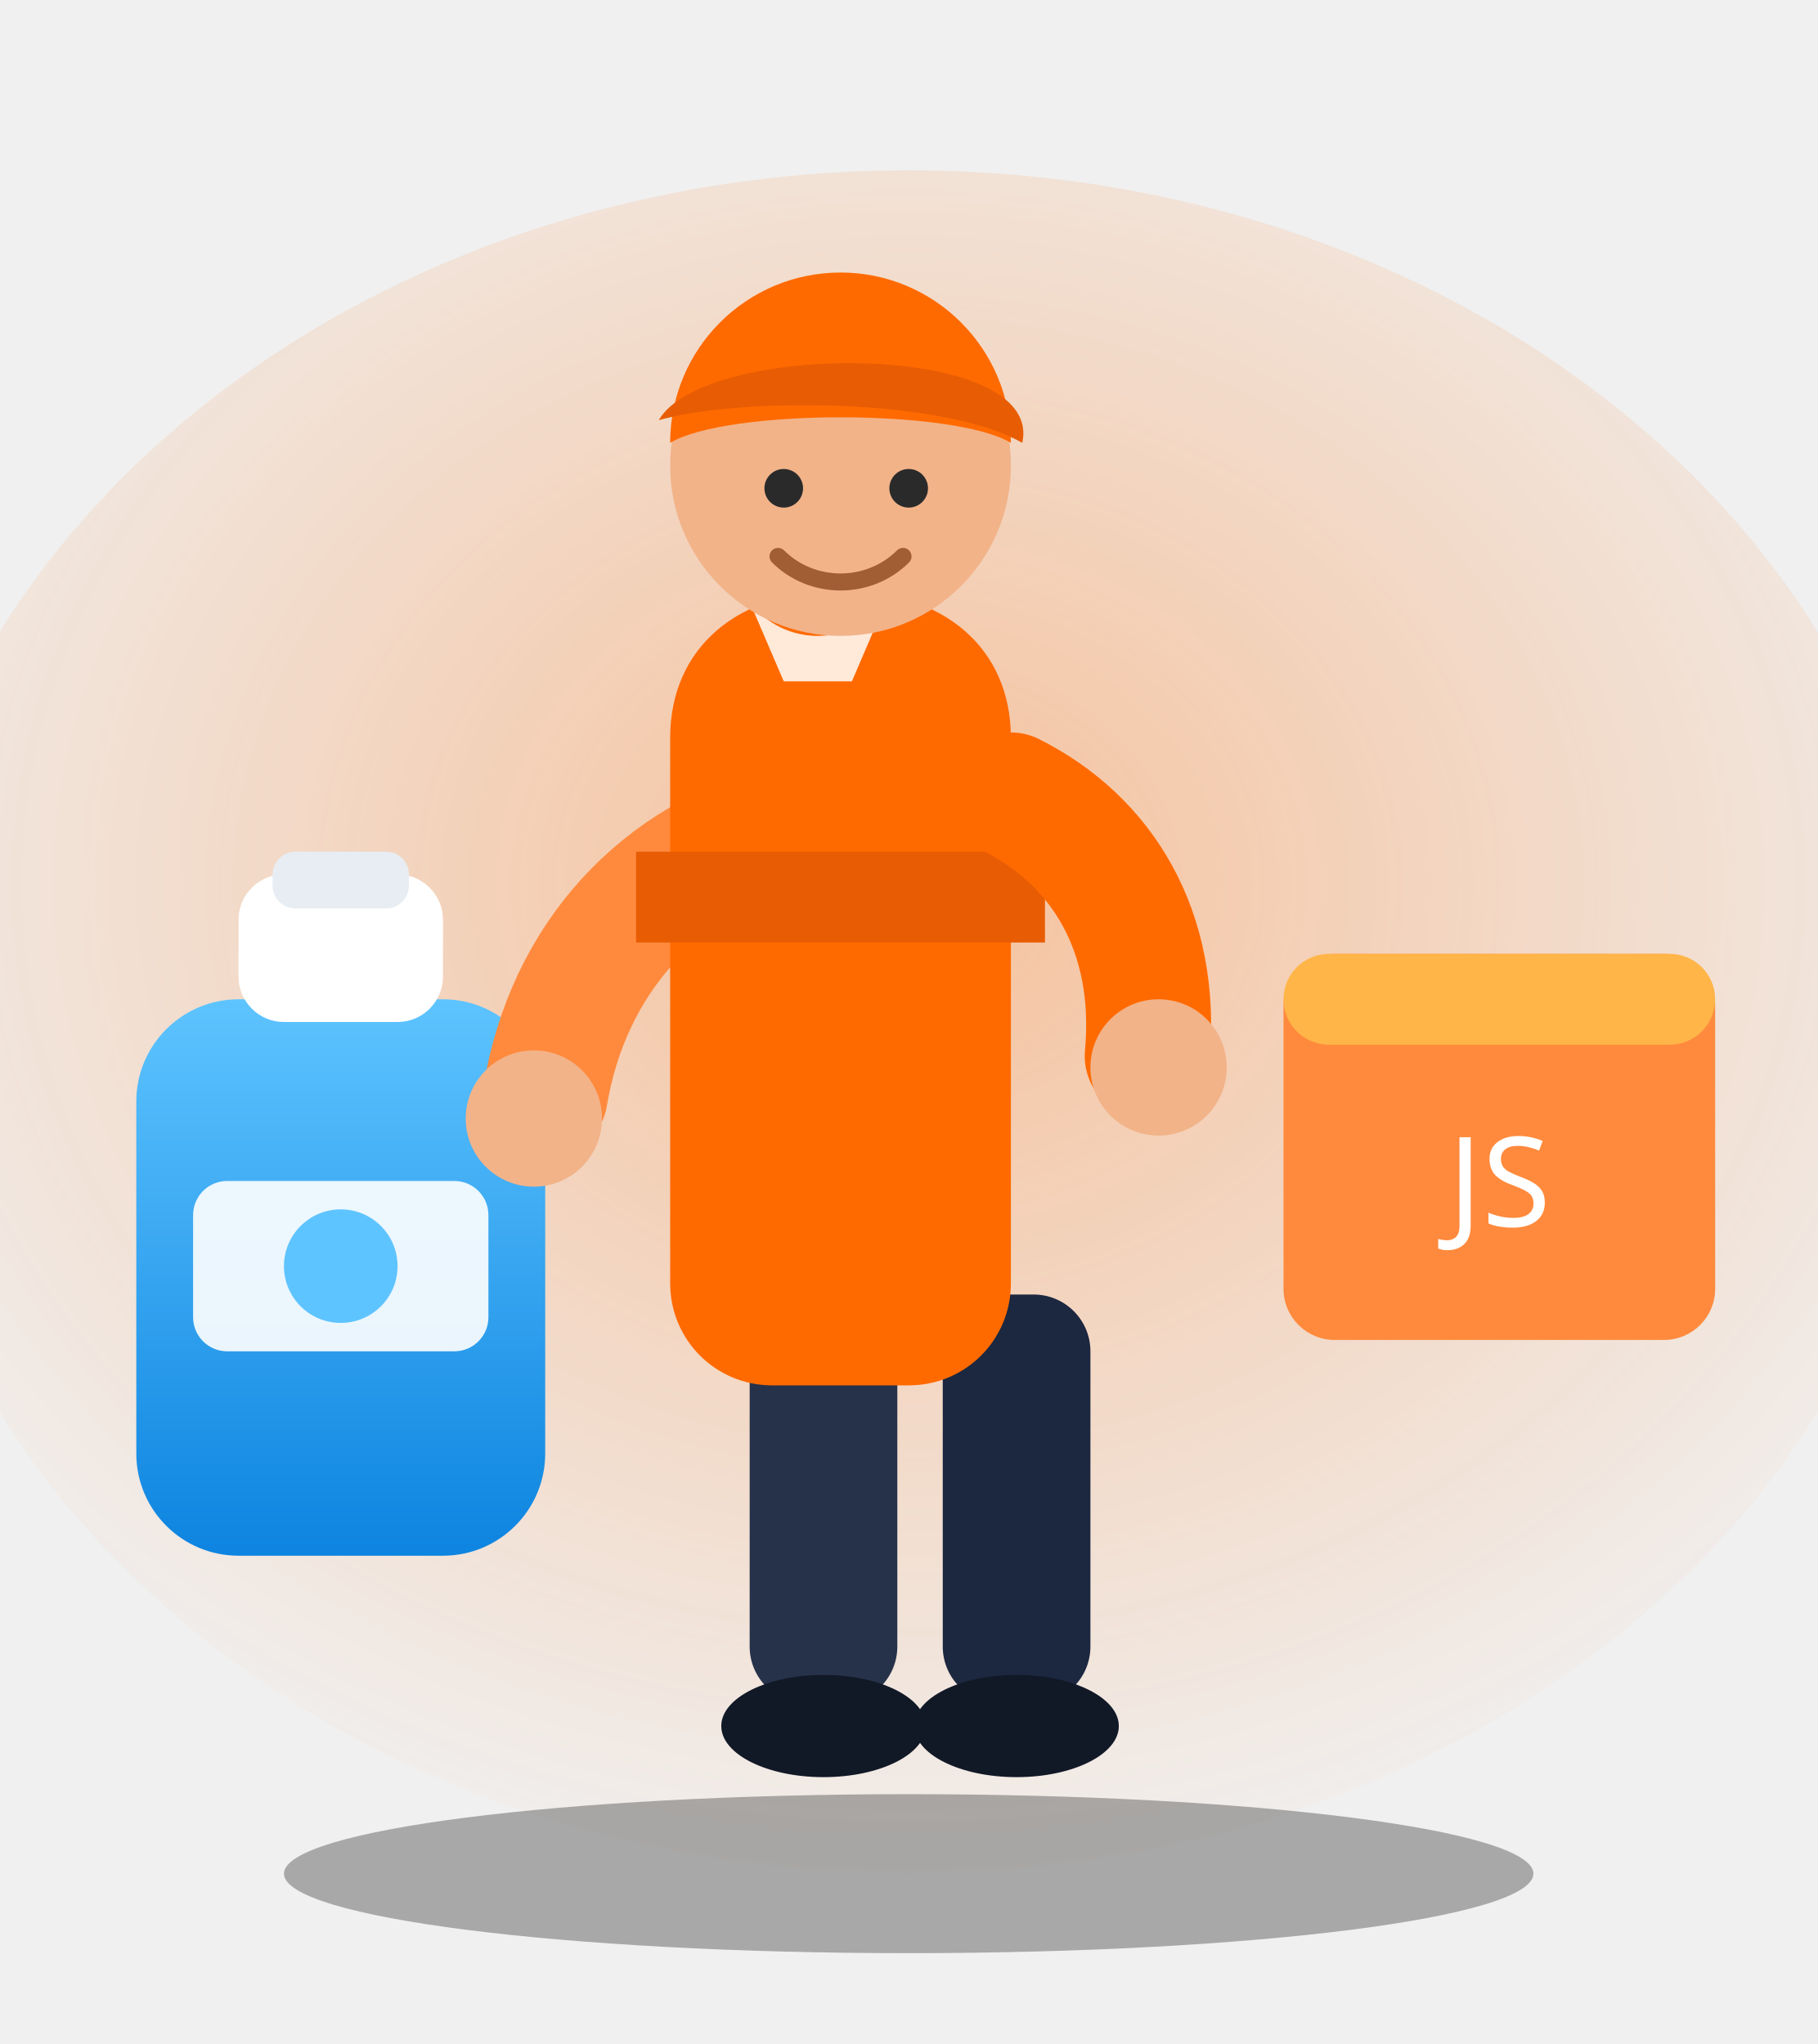
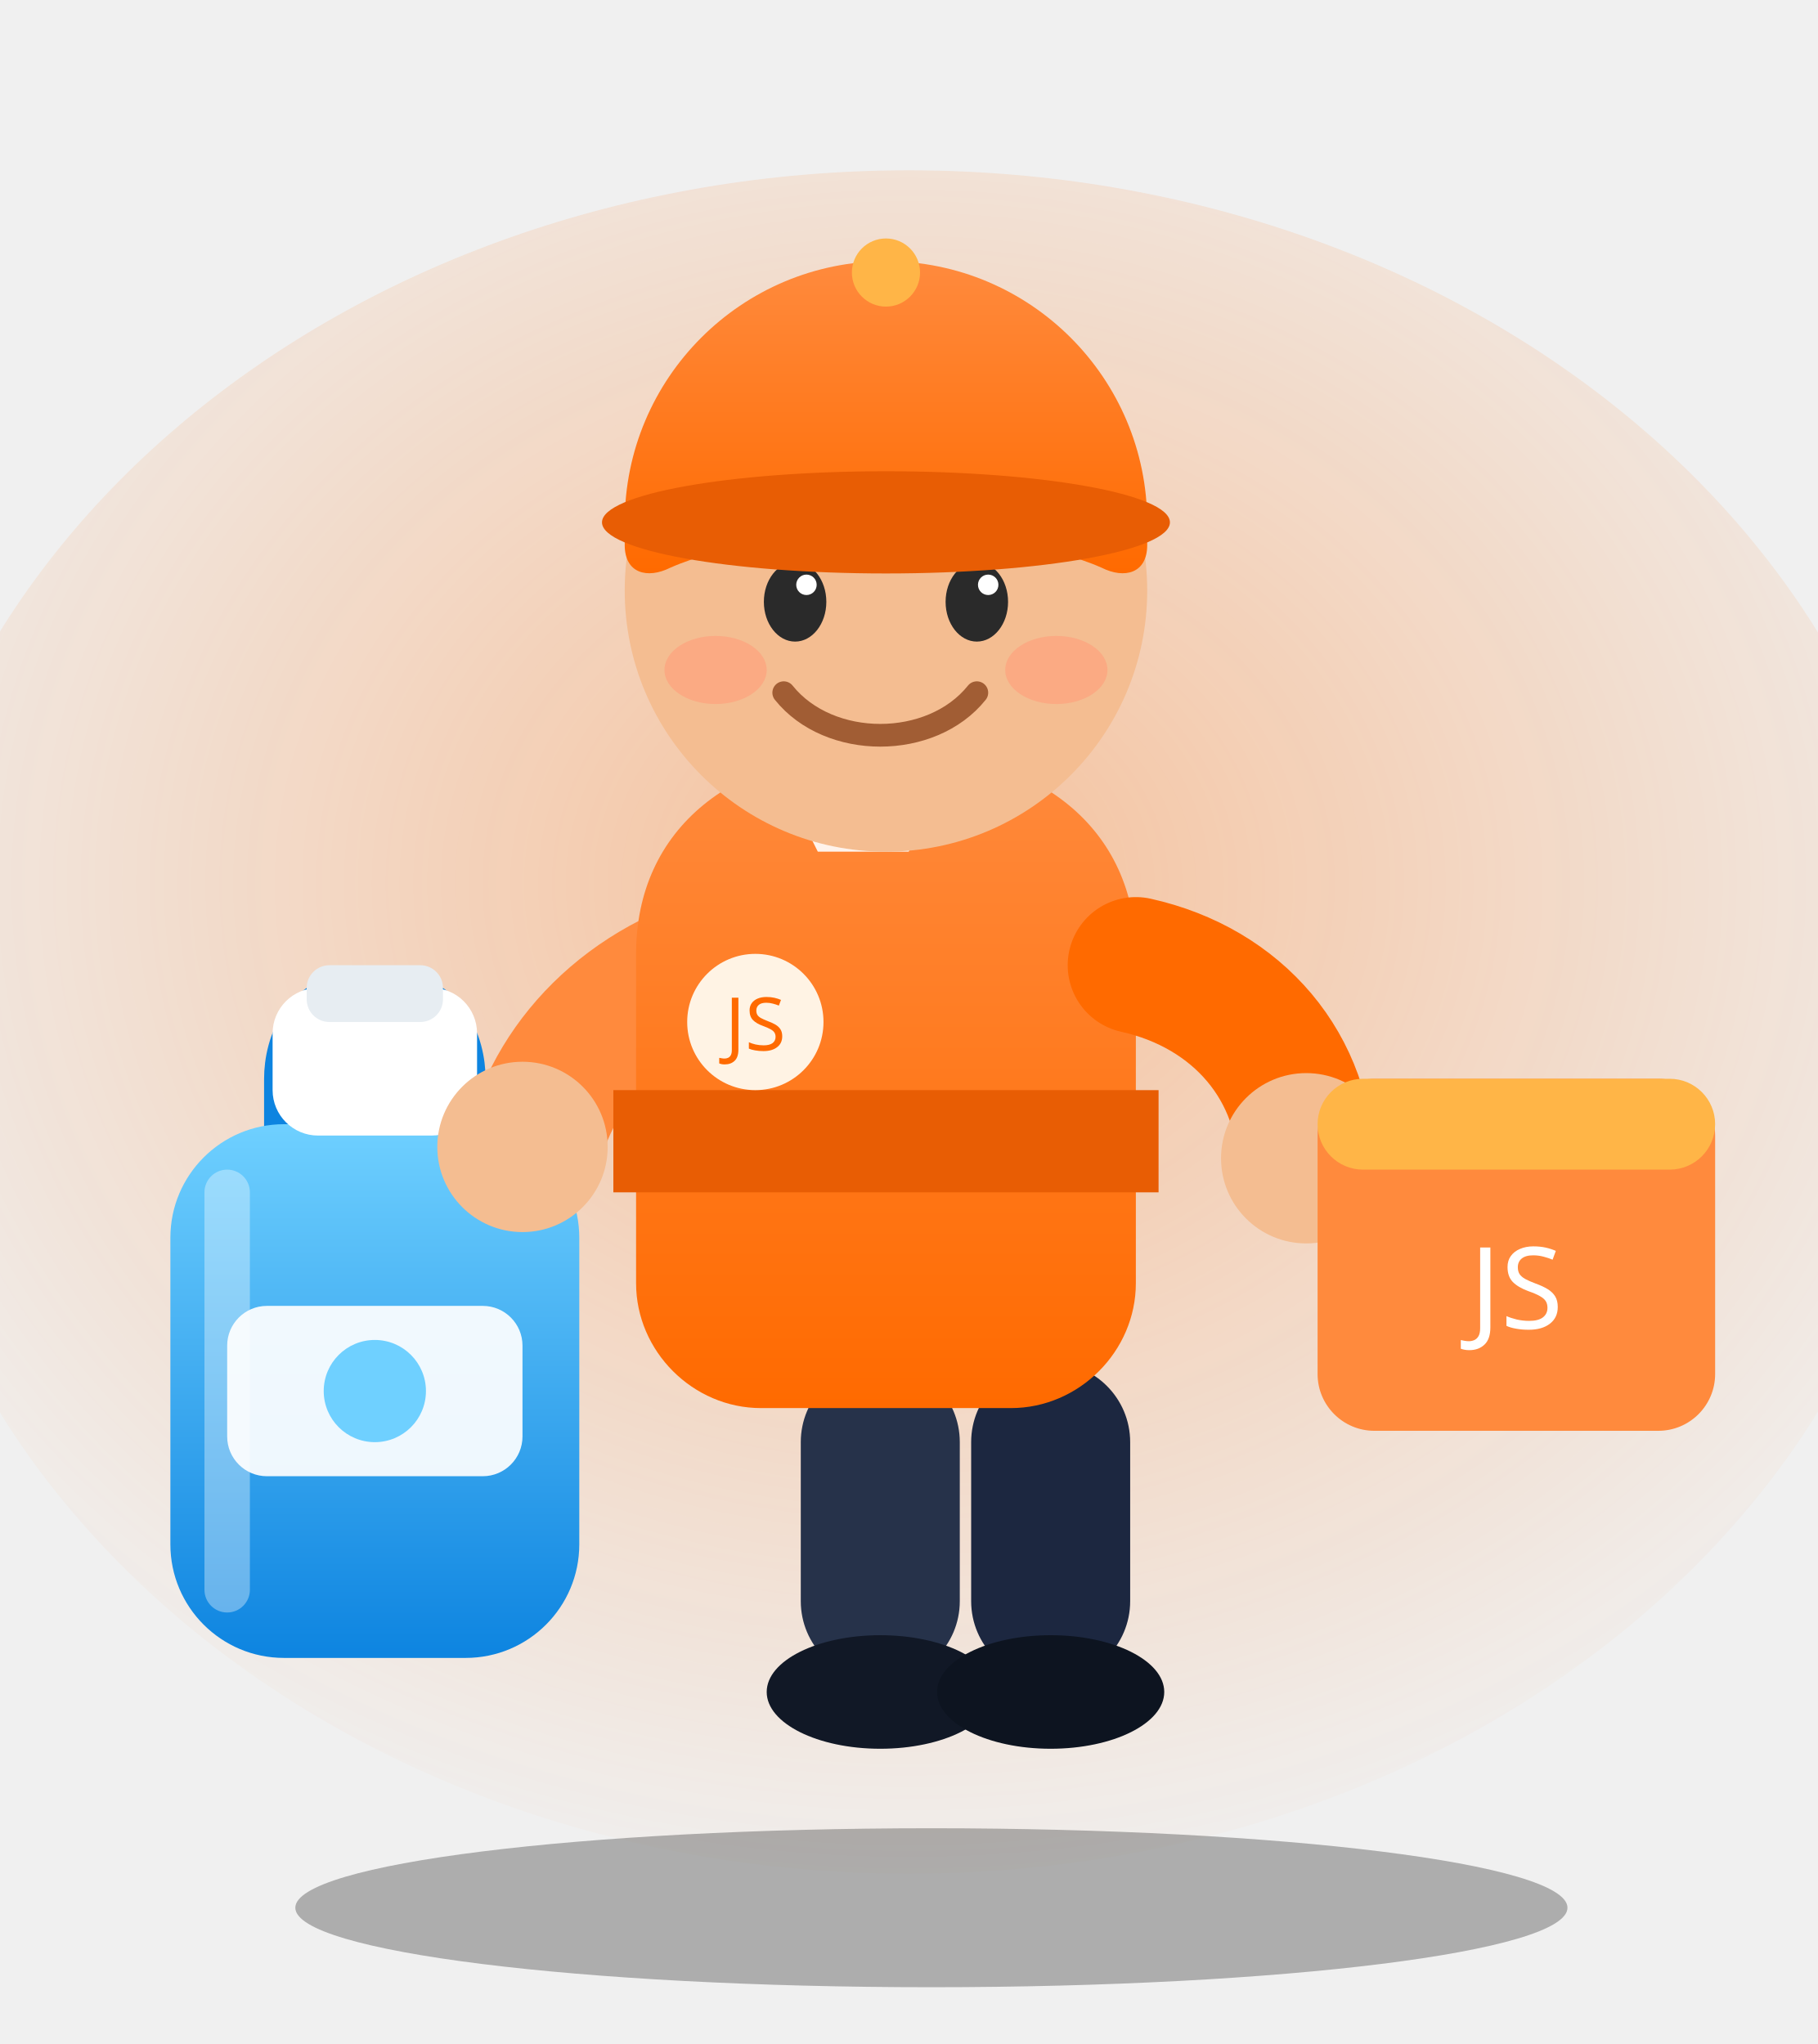
<svg xmlns="http://www.w3.org/2000/svg" viewBox="0 0 320 360" role="img" aria-label="Entregador da JS Distribuidora levando galão de água">
  <defs>
    <radialGradient id="heroGlow" cx="50%" cy="42%" r="60%">
      <stop offset="0%" stop-color="#ff6a00" stop-opacity="0.35" />
      <stop offset="100%" stop-color="#ff6a00" stop-opacity="0" />
    </radialGradient>
    <linearGradient id="jugBlue" x1="0" y1="0" x2="0" y2="1">
-       <stop offset="0%" stop-color="#5ec4ff" />
+       <stop offset="0%" stop-color="#6fd0ff" />
      <stop offset="100%" stop-color="#0d84e0" />
+     </linearGradient>
+     <linearGradient id="shirtOrange" x1="0" y1="0" x2="0" y2="1">
+       <stop offset="0%" stop-color="#ff8a3d" />
+       <stop offset="100%" stop-color="#ff6a00" />
    </linearGradient>
  </defs>
  <ellipse cx="160" cy="180" rx="180" ry="150" fill="url(#heroGlow)" />
-   <ellipse cx="160" cy="330" rx="110" ry="14" fill="#000000" opacity="0.3" />
-   <g transform="translate(24 150)">
-     <rect x="0" y="26" width="72" height="98" rx="18" fill="url(#jugBlue)" />
-     <rect x="18" y="4" width="36" height="26" rx="8" fill="#ffffff" />
-     <rect x="24" y="0" width="24" height="10" rx="4" fill="#e7edf2" />
-     <rect x="10" y="58" width="52" height="30" rx="6" fill="#ffffff" opacity="0.9" />
-     <circle cx="36" cy="73" r="10" fill="#5ec4ff" />
+   <ellipse cx="164" cy="336" rx="112" ry="14" fill="#000000" opacity="0.28" />
+   <g transform="translate(26 168)">
+     <path d="M40 6c-13 0-16 10-16 16v6h32v-6c0-6-3-16-16-16Z" fill="none" stroke="#0d84e0" stroke-width="7" stroke-linecap="round" />
+     <rect x="4" y="30" width="72" height="94" rx="20" fill="url(#jugBlue)" />
+     <rect x="22" y="6" width="36" height="26" rx="8" fill="#ffffff" />
+     <rect x="28" y="2" width="24" height="10" rx="4" fill="#e7edf2" />
+     <rect x="14" y="62" width="52" height="30" rx="7" fill="#ffffff" opacity="0.92" />
+     <circle cx="40" cy="77" r="9" fill="#6fd0ff" />
+     <rect x="10" y="38" width="8" height="78" rx="4" fill="#ffffff" opacity="0.35" />
  </g>
  <g>
-     <rect x="132" y="228" width="26" height="72" rx="10" fill="#26324a" />
-     <rect x="166" y="228" width="26" height="72" rx="10" fill="#1c2740" />
-     <ellipse cx="145" cy="304" rx="18" ry="9" fill="#111826" />
-     <ellipse cx="179" cy="304" rx="18" ry="9" fill="#111826" />
-     <path d="M140 145c-24 6-40 24-44 48" stroke="#ff8a3d" stroke-width="22" fill="none" stroke-linecap="round" />
-     <circle cx="94" cy="197" r="12" fill="#f2b389" />
-     <path d="M118 130c0-16 12-26 30-26s30 10 30 26v96c0 10-8 18-18 18h-24c-10 0-18-8-18-18Z" fill="#ff6a00" />
-     <path d="M132 106c6 8 18 8 24 0l-6 14h-12Z" fill="#ffffff" opacity="0.85" />
-     <rect x="112" y="150" width="72" height="16" fill="#e85d04" />
-     <path d="M178 140c16 8 26 24 24 46" stroke="#ff6a00" stroke-width="22" fill="none" stroke-linecap="round" />
-     <circle cx="204" cy="188" r="12" fill="#f2b389" />
-     <circle cx="148" cy="82" r="30" fill="#f2b389" />
-     <path d="M118 78a30 30 0 0 1 60 0c-10-6-50-6-60 0Z" fill="#ff6a00" />
-     <path d="M116 74c8-14 68-14 64 4-14-8-50-8-64-4Z" fill="#e85d04" />
-     <circle cx="138" cy="86" r="3.4" fill="#2a2a2a" />
-     <circle cx="160" cy="86" r="3.4" fill="#2a2a2a" />
-     <path d="M137 98c6 6 16 6 22 0" stroke="#a15d34" stroke-width="3" fill="none" stroke-linecap="round" />
+     <rect x="141" y="240" width="28" height="56" rx="14" fill="#26324a" />
+     <ellipse cx="155" cy="298" rx="20" ry="10" fill="#111826" />
+     <rect x="171" y="240" width="28" height="56" rx="14" fill="#1c2740" />
+     <ellipse cx="185" cy="298" rx="20" ry="10" fill="#0d1420" />
+     <path d="M132 168c-20 4-34 18-38 34" stroke="#ff8a3d" stroke-width="24" fill="none" stroke-linecap="round" />
+     <circle cx="92" cy="202" r="15" fill="#f4bd91" />
+     <path d="M112 168c0-22 17-36 44-36s44 14 44 36v58c0 12-10 22-22 22h-44c-12 0-22-10-22-22Z" fill="url(#shirtOrange)" />
+     <path d="M136 134c8 10 24 10 32 0l-8 16h-16Z" fill="#ffffff" opacity="0.9" />
+     <rect x="108" y="192" width="96" height="18" fill="#e85d04" />
+     <circle cx="133" cy="180" r="12" fill="#fff3e4" />
+     <text x="133" y="185" font-family="'Bebas Neue', sans-serif" font-size="13" fill="#ff6a00" text-anchor="middle">JS</text>
+     <path d="M200 170c18 4 30 18 30 36" stroke="#ff6a00" stroke-width="24" fill="none" stroke-linecap="round" />
+     <circle cx="230" cy="204" r="15" fill="#f4bd91" />
+     <circle cx="156" cy="104" r="46" fill="#f4bd91" />
+     <ellipse cx="126" cy="118" rx="9" ry="6" fill="#ff9d7a" opacity="0.6" />
+     <ellipse cx="186" cy="118" rx="9" ry="6" fill="#ff9d7a" opacity="0.6" />
+     <ellipse cx="140" cy="106" rx="5.5" ry="7" fill="#2a2a2a" />
+     <ellipse cx="172" cy="106" rx="5.5" ry="7" fill="#2a2a2a" />
+     <circle cx="142" cy="103" r="1.8" fill="#ffffff" />
+     <circle cx="174" cy="103" r="1.8" fill="#ffffff" />
+     <path d="M138 122c8 10 26 10 34 0" stroke="#a15d34" stroke-width="4" fill="none" stroke-linecap="round" />
+     <path d="M110 92a46 46 0 0 1 92 0v4c0 5-4 6-8 4-18-8-58-8-76 0-4 2-8 1-8-4Z" fill="url(#shirtOrange)" />
+     <ellipse cx="156" cy="92" rx="50" ry="9" fill="#e85d04" />
+     <circle cx="156" cy="48" r="6" fill="#ffb547" />
  </g>
-   <g transform="translate(226 168)">
-     <rect x="0" y="0" width="76" height="68" rx="9" fill="#ff8a3d" />
-     <rect x="0" y="0" width="76" height="16" rx="8" fill="#ffb547" />
-     <text x="38" y="48" font-family="'Bebas Neue', sans-serif" font-size="22" fill="#ffffff" text-anchor="middle">JS</text>
+   <g transform="translate(232 190)">
+     <rect x="0" y="0" width="70" height="62" rx="10" fill="#ff8a3d" />
+     <rect x="0" y="0" width="70" height="16" rx="8" fill="#ffb547" />
+     <text x="35" y="44" font-family="'Bebas Neue', sans-serif" font-size="20" fill="#ffffff" text-anchor="middle">JS</text>
  </g>
</svg>
